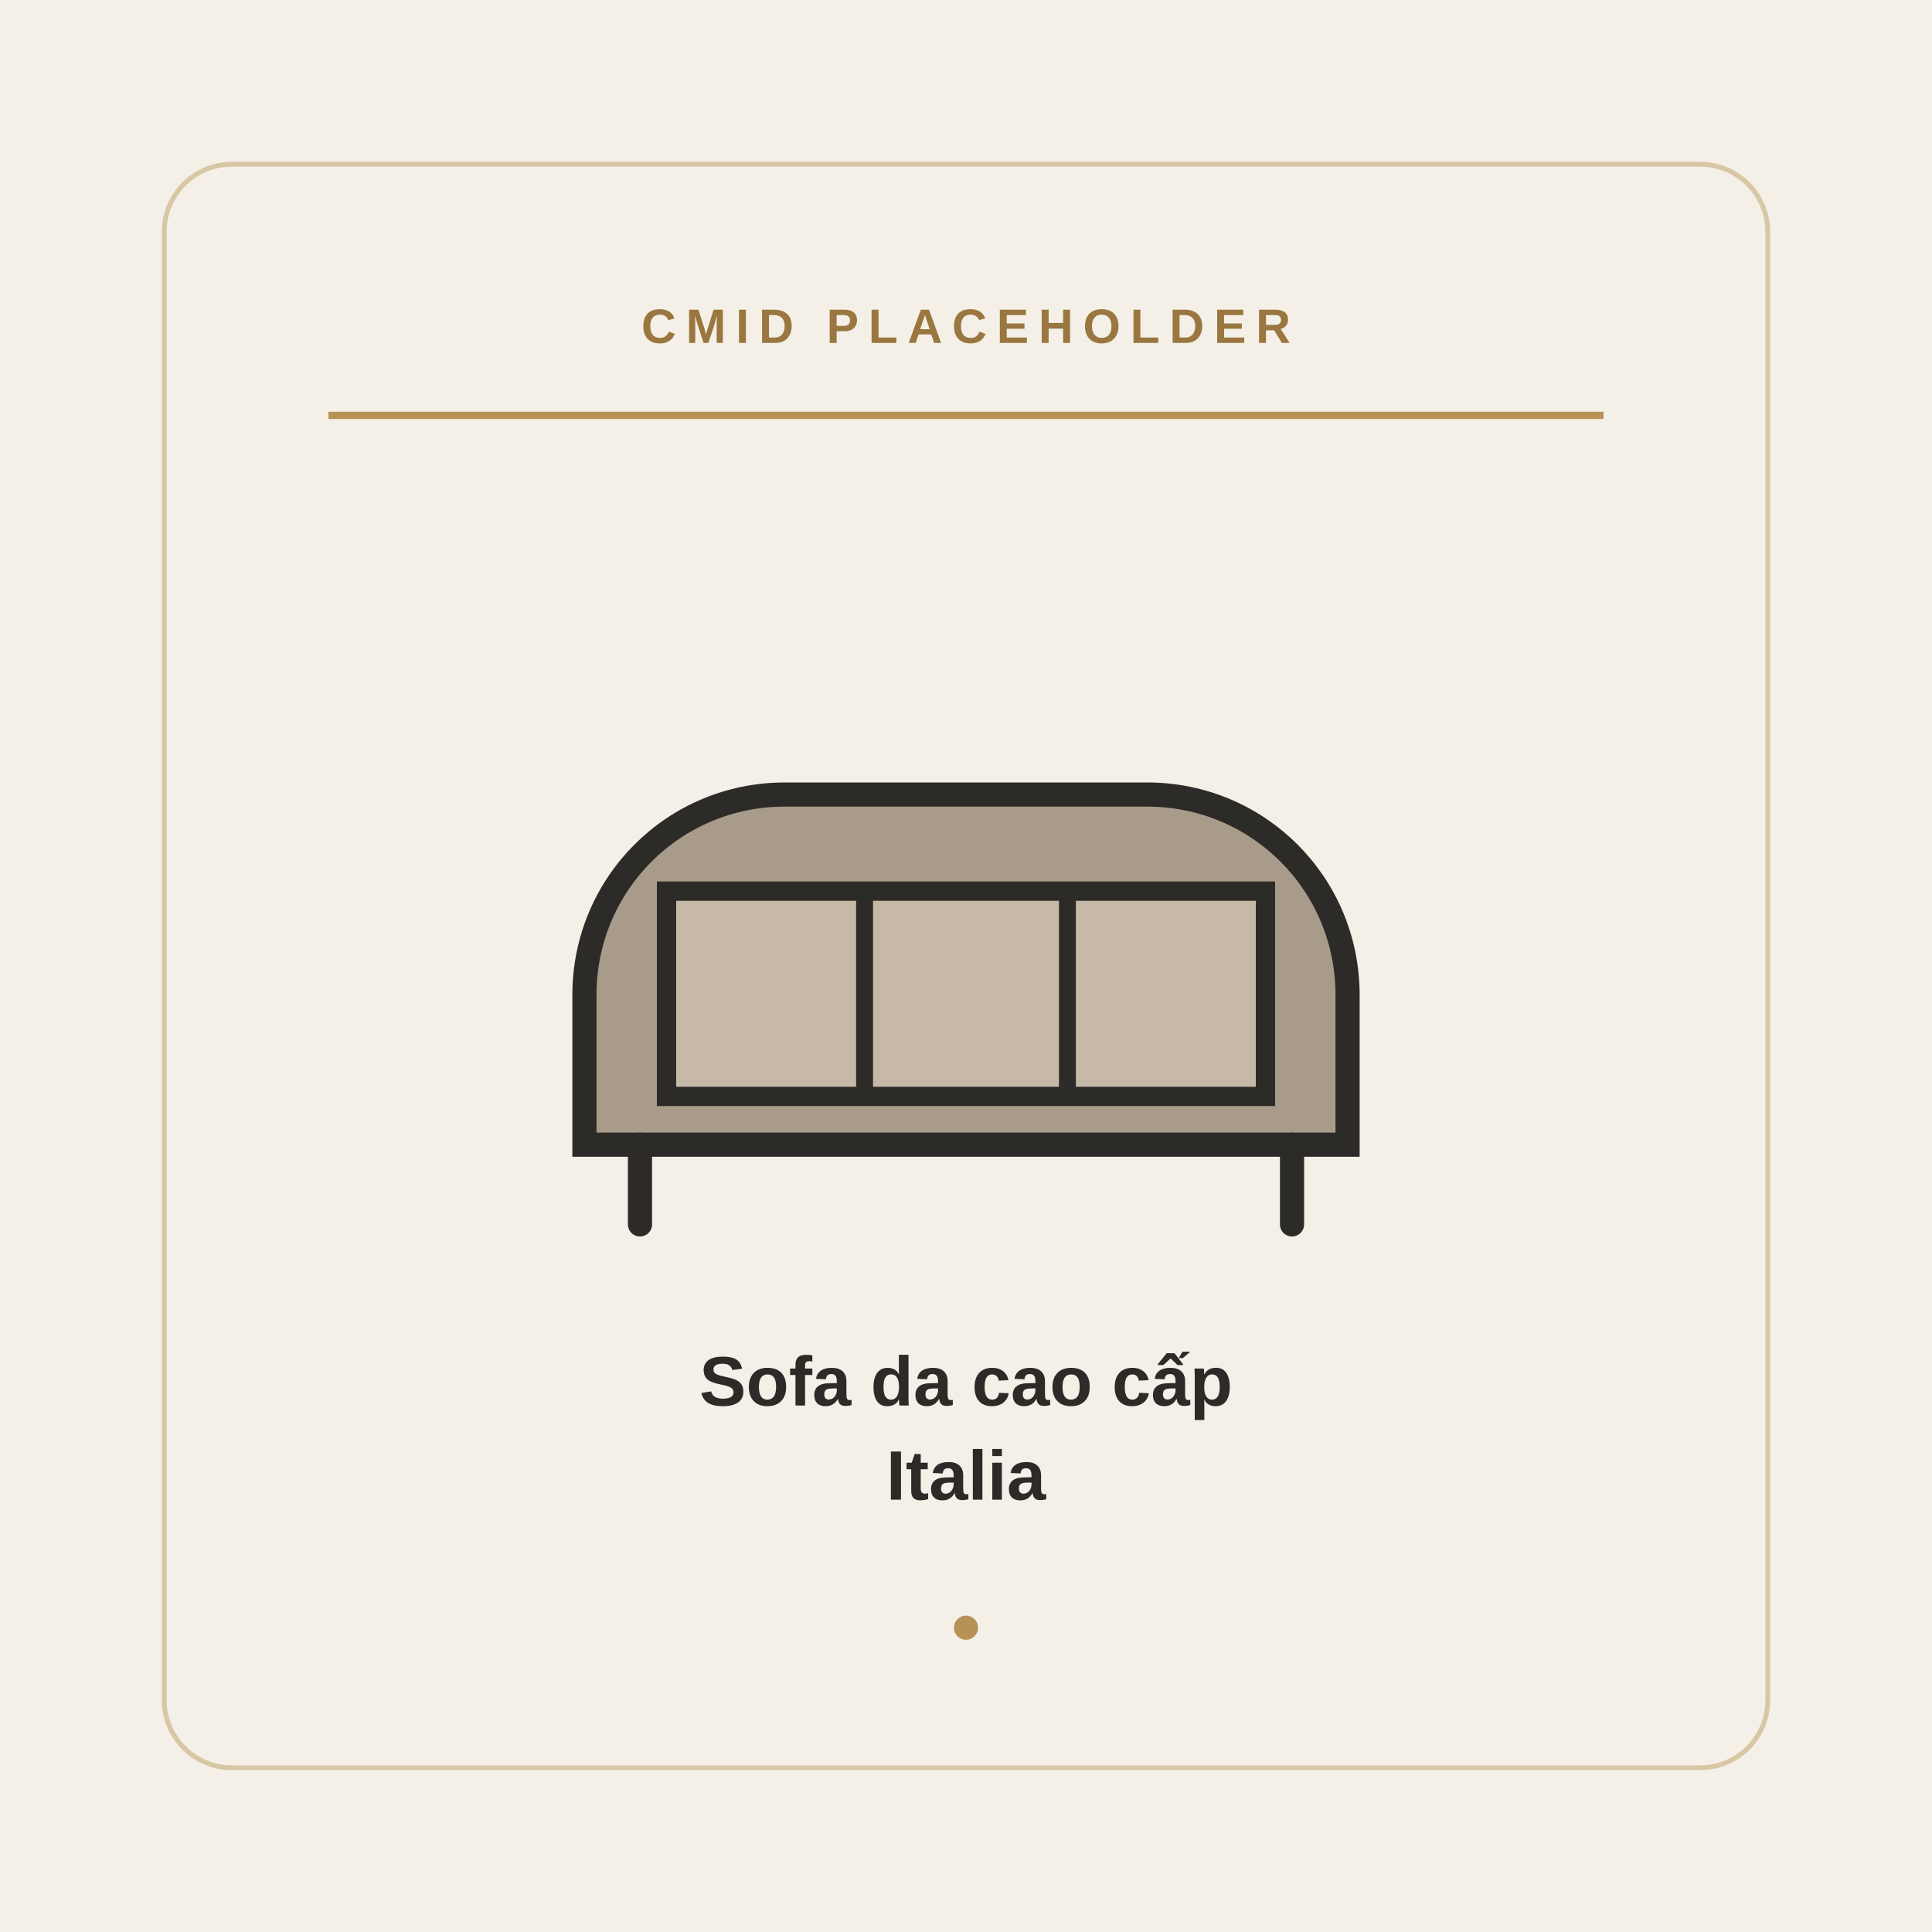
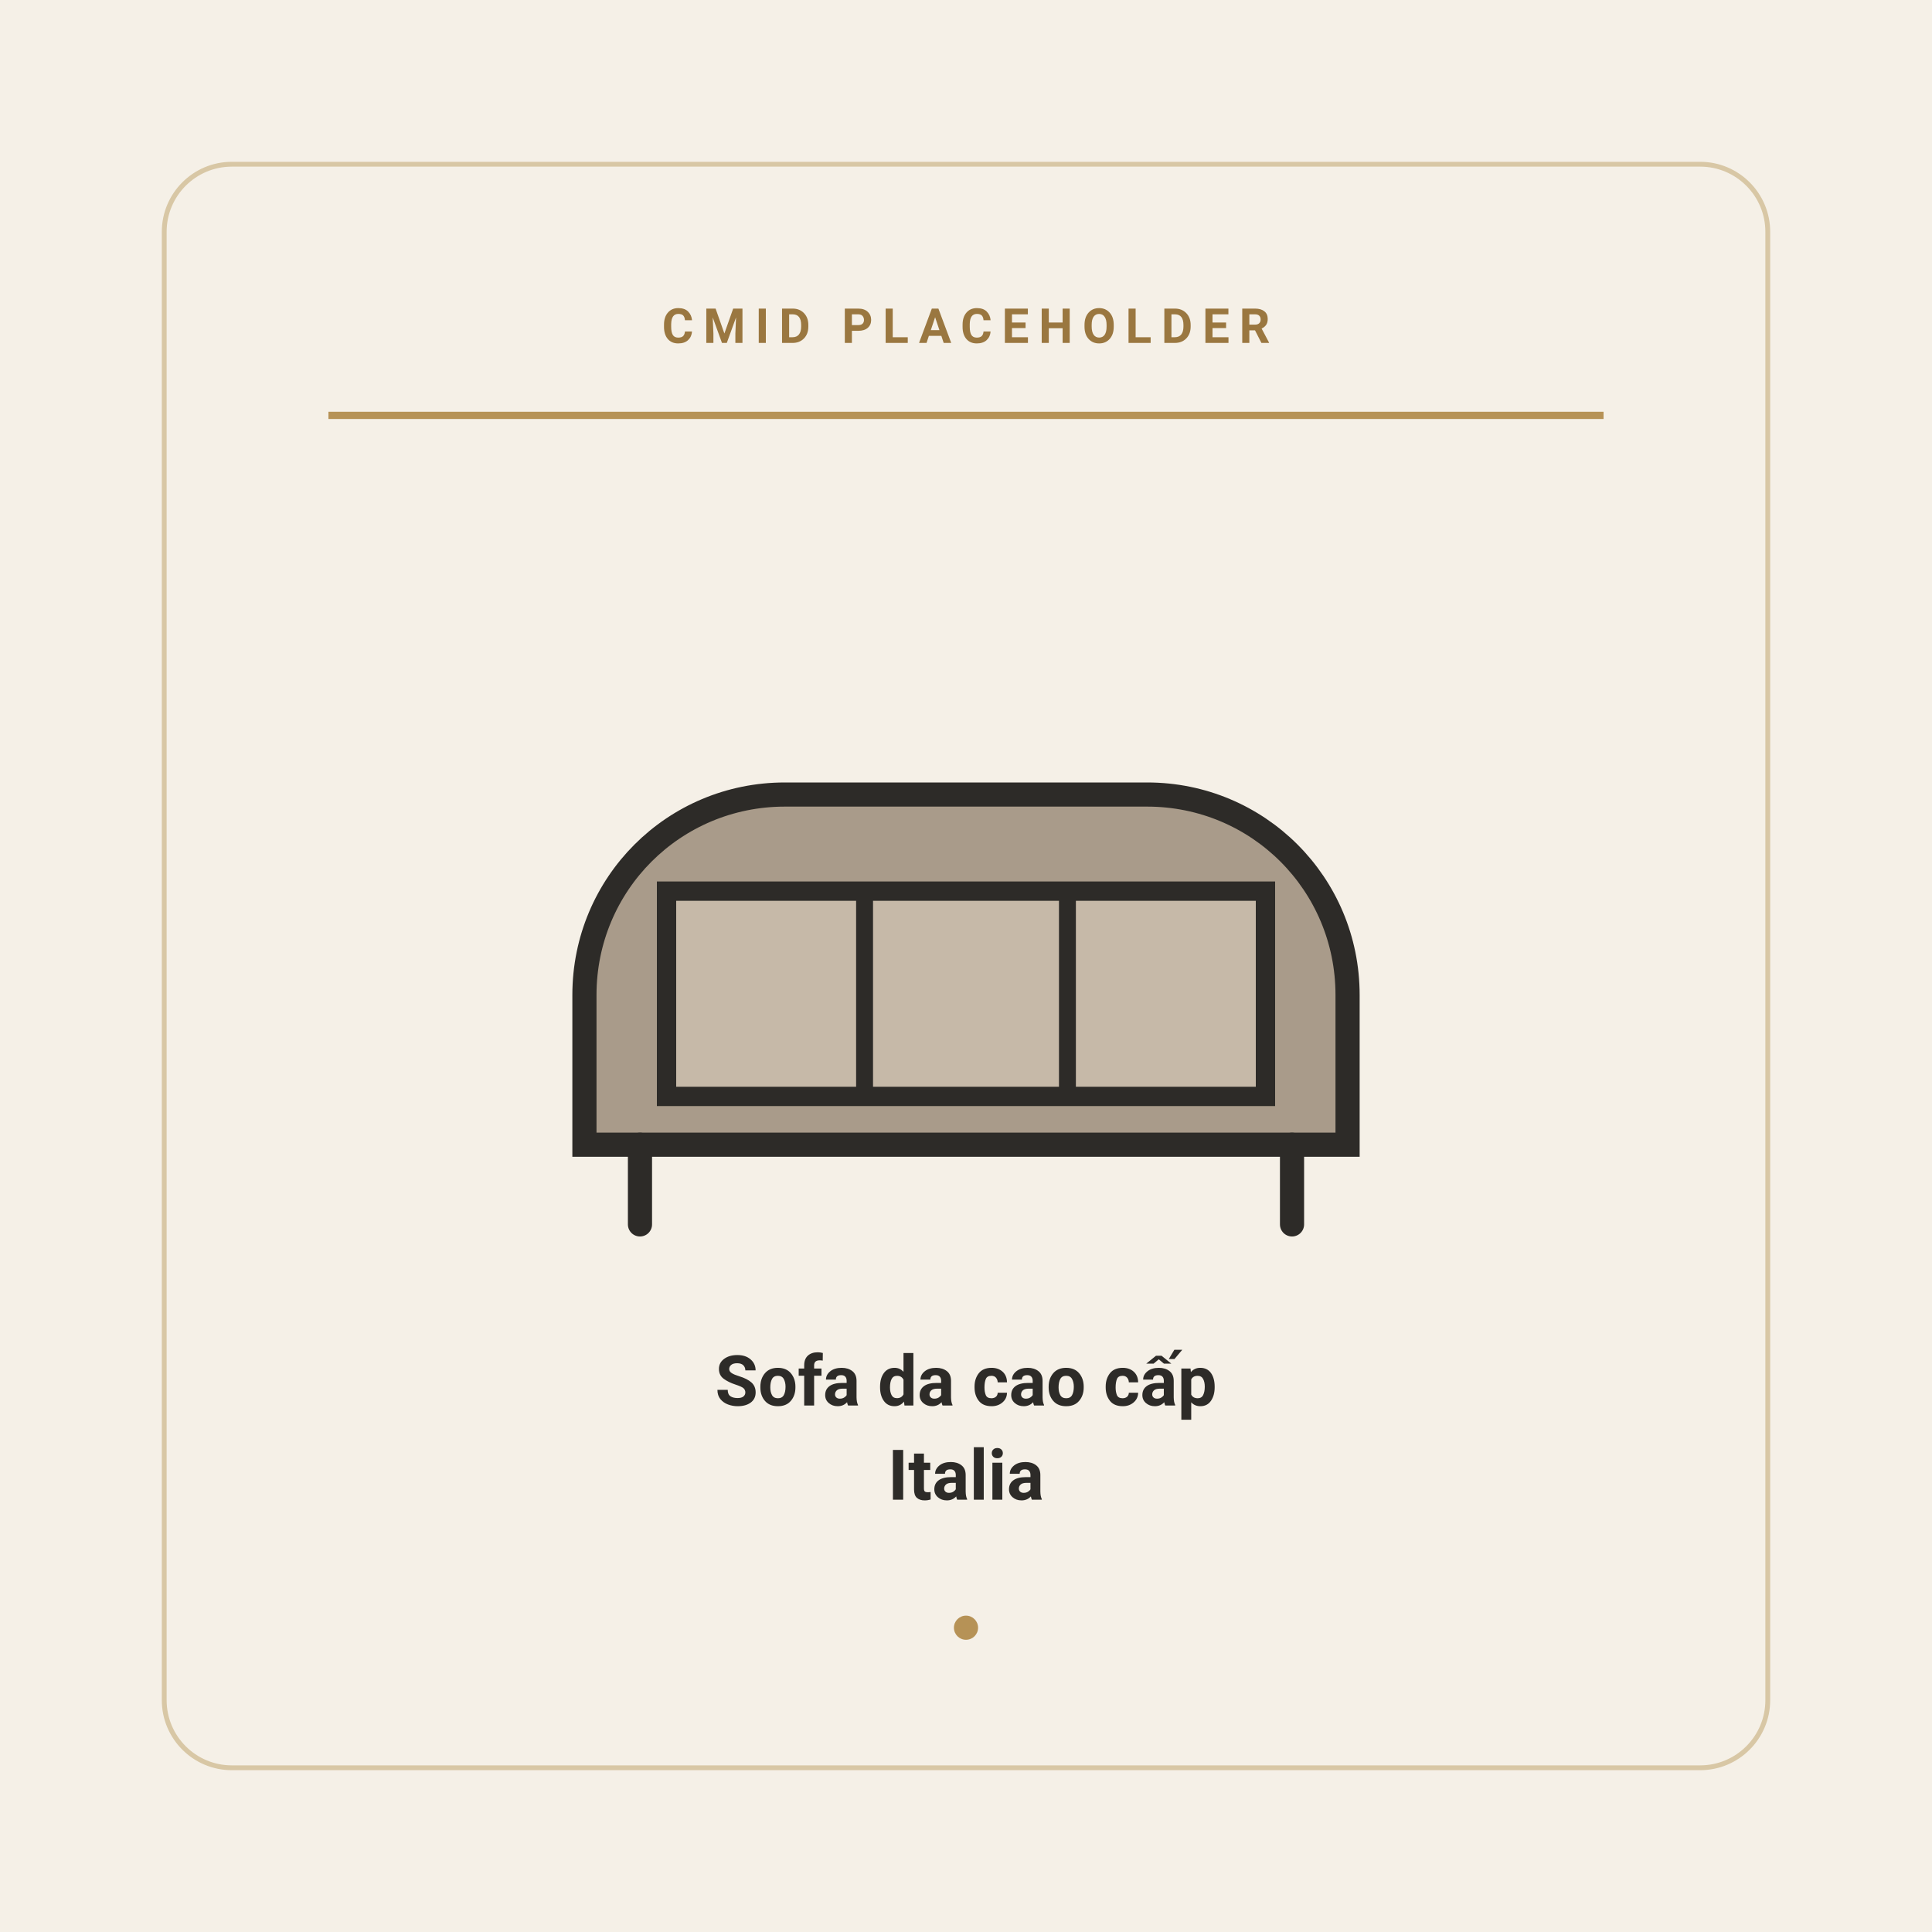
<svg xmlns="http://www.w3.org/2000/svg" width="800" height="800" viewBox="0 0 800 800" role="img" aria-labelledby="title description">
  <rect width="800" height="800" fill="#F5F0E7" />
  <rect x="68" y="68" width="664" height="664" rx="28" fill="none" stroke="#D8C7A5" stroke-width="2" />
  <path d="M136 172H664" stroke="#B69256" stroke-width="3" />
-   <text x="400" y="142" text-anchor="middle" fill="#9A7740" font-family="Arial, Helvetica, sans-serif" font-size="20" font-weight="700" letter-spacing="4">CMID PLACEHOLDER</text>
+   <text x="400" y="142" text-anchor="middle" fill="#9A7740" font-family="Roboto, Arial, Helvetica, sans-serif" font-size="20" font-weight="700" letter-spacing="4">CMID PLACEHOLDER</text>
  <path d="M242 412C242 366 279 329 325 329H475C521 329 558 366 558 412V474H242V412Z" fill="#A99B8A" stroke="#2D2B28" stroke-width="10" />
  <path d="M276 369H524V454H276V369Z" fill="#C6B9A8" stroke="#2D2B28" stroke-width="8" />
  <path d="M358 369V454M442 369V454" stroke="#2D2B28" stroke-width="7" />
  <path d="M265 474V507M535 474V507" stroke="#2D2B28" stroke-width="10" stroke-linecap="round" />
-   <text x="400" y="582" text-anchor="middle" fill="#2D2B28" font-family="Arial, Helvetica, sans-serif" font-size="29" font-weight="700">Sofa da cao cấp</text>
-   <text x="400" y="621" text-anchor="middle" fill="#2D2B28" font-family="Arial, Helvetica, sans-serif" font-size="29" font-weight="700">Italia</text>
+   <text x="400" y="582" text-anchor="middle" fill="#2D2B28" font-family="Roboto, Arial, Helvetica, sans-serif" font-size="29" font-weight="700">Sofa da cao cấp</text>
+   <text x="400" y="621" text-anchor="middle" fill="#2D2B28" font-family="Roboto, Arial, Helvetica, sans-serif" font-size="29" font-weight="700">Italia</text>
  <circle cx="400" cy="674" r="5" fill="#B69256" />
</svg>
